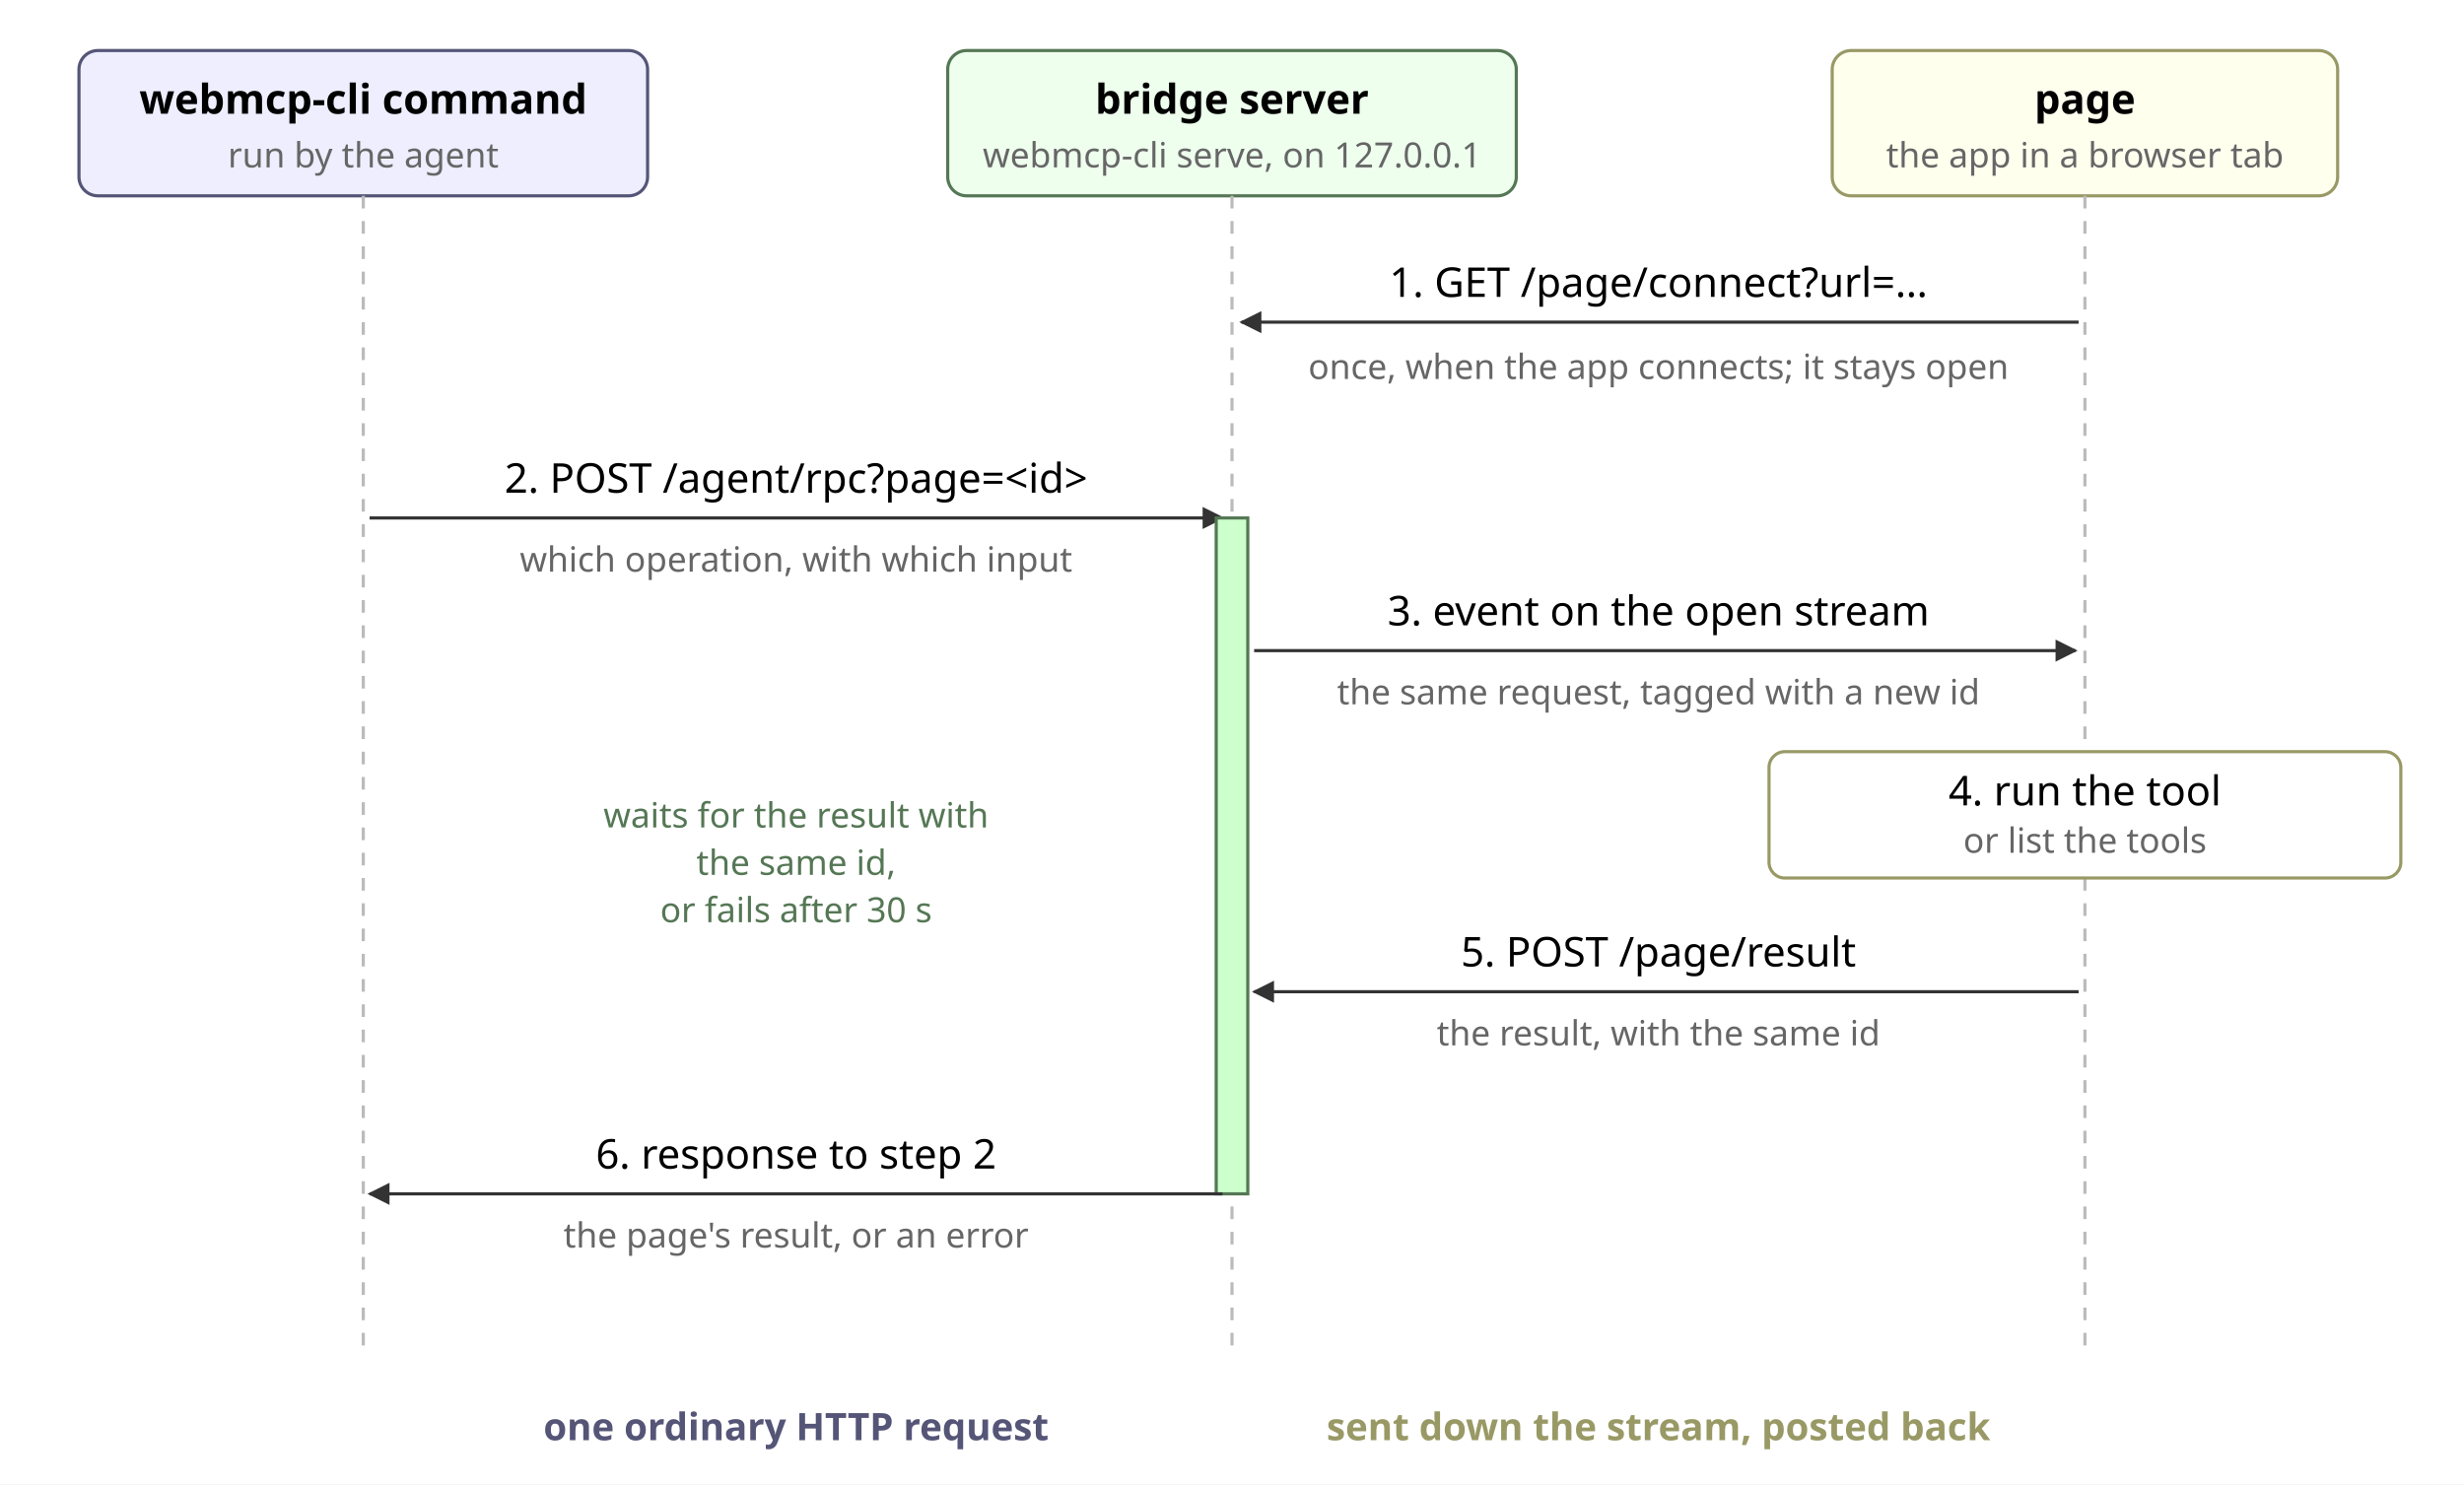
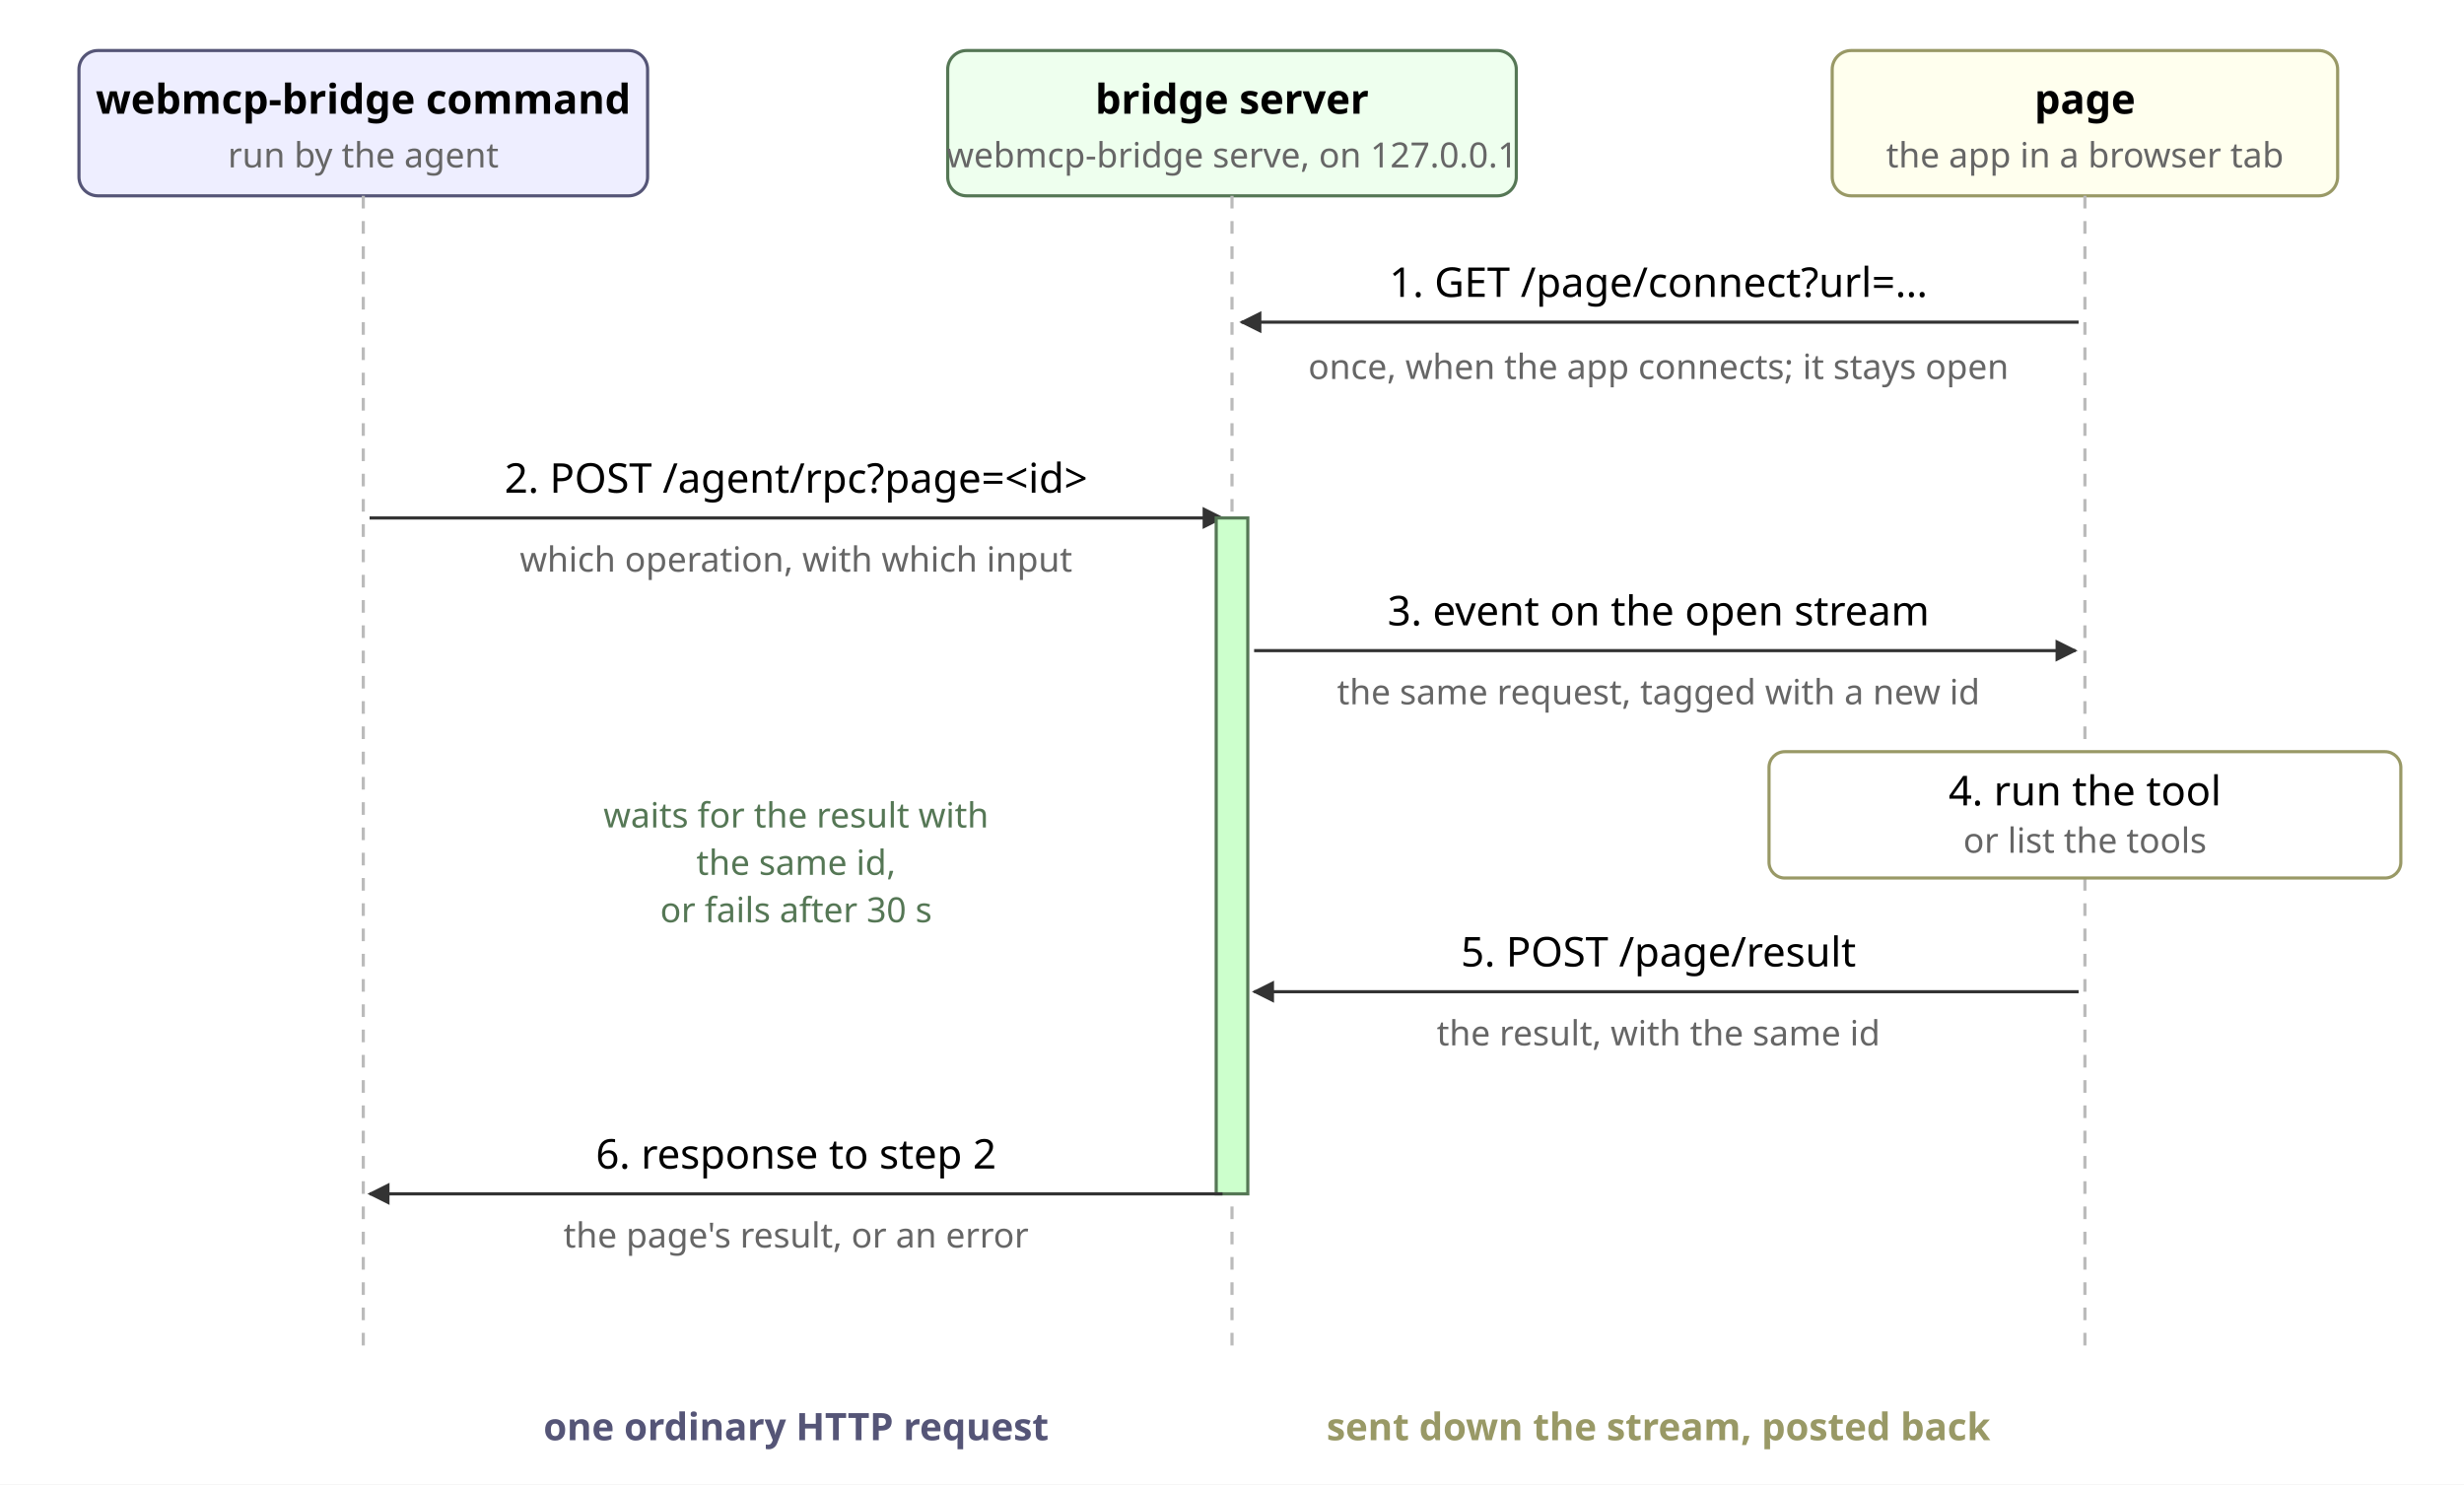
<svg xmlns="http://www.w3.org/2000/svg" width="780" height="470" viewBox="0 0 780 470" font-family="system-ui, sans-serif" font-size="13">
  <defs>
    <marker id="a" viewBox="0 0 10 10" refX="9" refY="5" markerWidth="7" markerHeight="7" orient="auto">
      <path d="M0,0 L10,5 L0,10 z" fill="#333" />
    </marker>
  </defs>
  <rect width="780" height="470" fill="#fff" />
  <rect x="25" y="16" width="180" height="46" rx="6" fill="#eef" stroke="#557" />
-   <text x="115" y="36" text-anchor="middle" font-weight="bold">webmcp-cli command</text>
+   <text x="115" y="36" text-anchor="middle" font-weight="bold">webmcp-bridge command</text>
  <text x="115" y="53" text-anchor="middle" fill="#666" font-size="11">run by the agent</text>
  <rect x="300" y="16" width="180" height="46" rx="6" fill="#efe" stroke="#575" />
  <text x="390" y="36" text-anchor="middle" font-weight="bold">bridge server</text>
-   <text x="390" y="53" text-anchor="middle" fill="#666" font-size="11">webmcp-cli serve, on 127.0.0.1</text>
+   <text x="390" y="53" text-anchor="middle" fill="#666" font-size="11">webmcp-bridge serve, on 127.0.0.1</text>
  <rect x="580" y="16" width="160" height="46" rx="6" fill="#ffe" stroke="#996" />
  <text x="660" y="36" text-anchor="middle" font-weight="bold">page</text>
  <text x="660" y="53" text-anchor="middle" fill="#666" font-size="11">the app in a browser tab</text>
  <line x1="115" y1="62" x2="115" y2="430" stroke="#bbb" stroke-dasharray="4 4" />
  <line x1="390" y1="62" x2="390" y2="430" stroke="#bbb" stroke-dasharray="4 4" />
  <line x1="660" y1="62" x2="660" y2="430" stroke="#bbb" stroke-dasharray="4 4" />
  <text x="525" y="94" text-anchor="middle">1. GET /page/connect?url=…</text>
  <line x1="658" y1="102" x2="393" y2="102" stroke="#333" marker-end="url(#a)" />
  <text x="525" y="120" text-anchor="middle" fill="#666" font-size="11">once, when the app connects; it stays open</text>
  <text x="252" y="156" text-anchor="middle">2. POST /agent/rpc?page=&lt;id&gt;</text>
  <line x1="117" y1="164" x2="387" y2="164" stroke="#333" marker-end="url(#a)" />
  <text x="252" y="181" text-anchor="middle" fill="#666" font-size="11">which operation, with which input</text>
  <rect x="385" y="164" width="10" height="214" fill="#cfc" stroke="#575" />
  <text x="525" y="198" text-anchor="middle">3. event on the open stream</text>
  <line x1="397" y1="206" x2="657" y2="206" stroke="#333" marker-end="url(#a)" />
  <text x="525" y="223" text-anchor="middle" fill="#666" font-size="11">the same request, tagged with a new id</text>
  <rect x="560" y="238" width="200" height="40" rx="5" fill="#fff" stroke="#996" />
  <text x="660" y="255" text-anchor="middle">4. run the tool</text>
  <text x="660" y="270" text-anchor="middle" fill="#666" font-size="11">or list the tools</text>
  <text x="525" y="306" text-anchor="middle">5. POST /page/result</text>
  <line x1="658" y1="314" x2="397" y2="314" stroke="#333" marker-end="url(#a)" />
  <text x="525" y="331" text-anchor="middle" fill="#666" font-size="11">the result, with the same id</text>
  <text x="252" y="262" text-anchor="middle" fill="#575" font-size="11">waits for the result with</text>
  <text x="252" y="277" text-anchor="middle" fill="#575" font-size="11">the same id,</text>
  <text x="252" y="292" text-anchor="middle" fill="#575" font-size="11">or fails after 30 s</text>
  <text x="252" y="370" text-anchor="middle">6. response to step 2</text>
  <line x1="387" y1="378" x2="117" y2="378" stroke="#333" marker-end="url(#a)" />
  <text x="252" y="395" text-anchor="middle" fill="#666" font-size="11">the page's result, or an error</text>
  <text x="252" y="456" text-anchor="middle" fill="#557" font-weight="bold" font-size="12">one ordinary HTTP request</text>
  <text x="525" y="456" text-anchor="middle" fill="#996" font-weight="bold" font-size="12">sent down the stream, posted back</text>
</svg>
